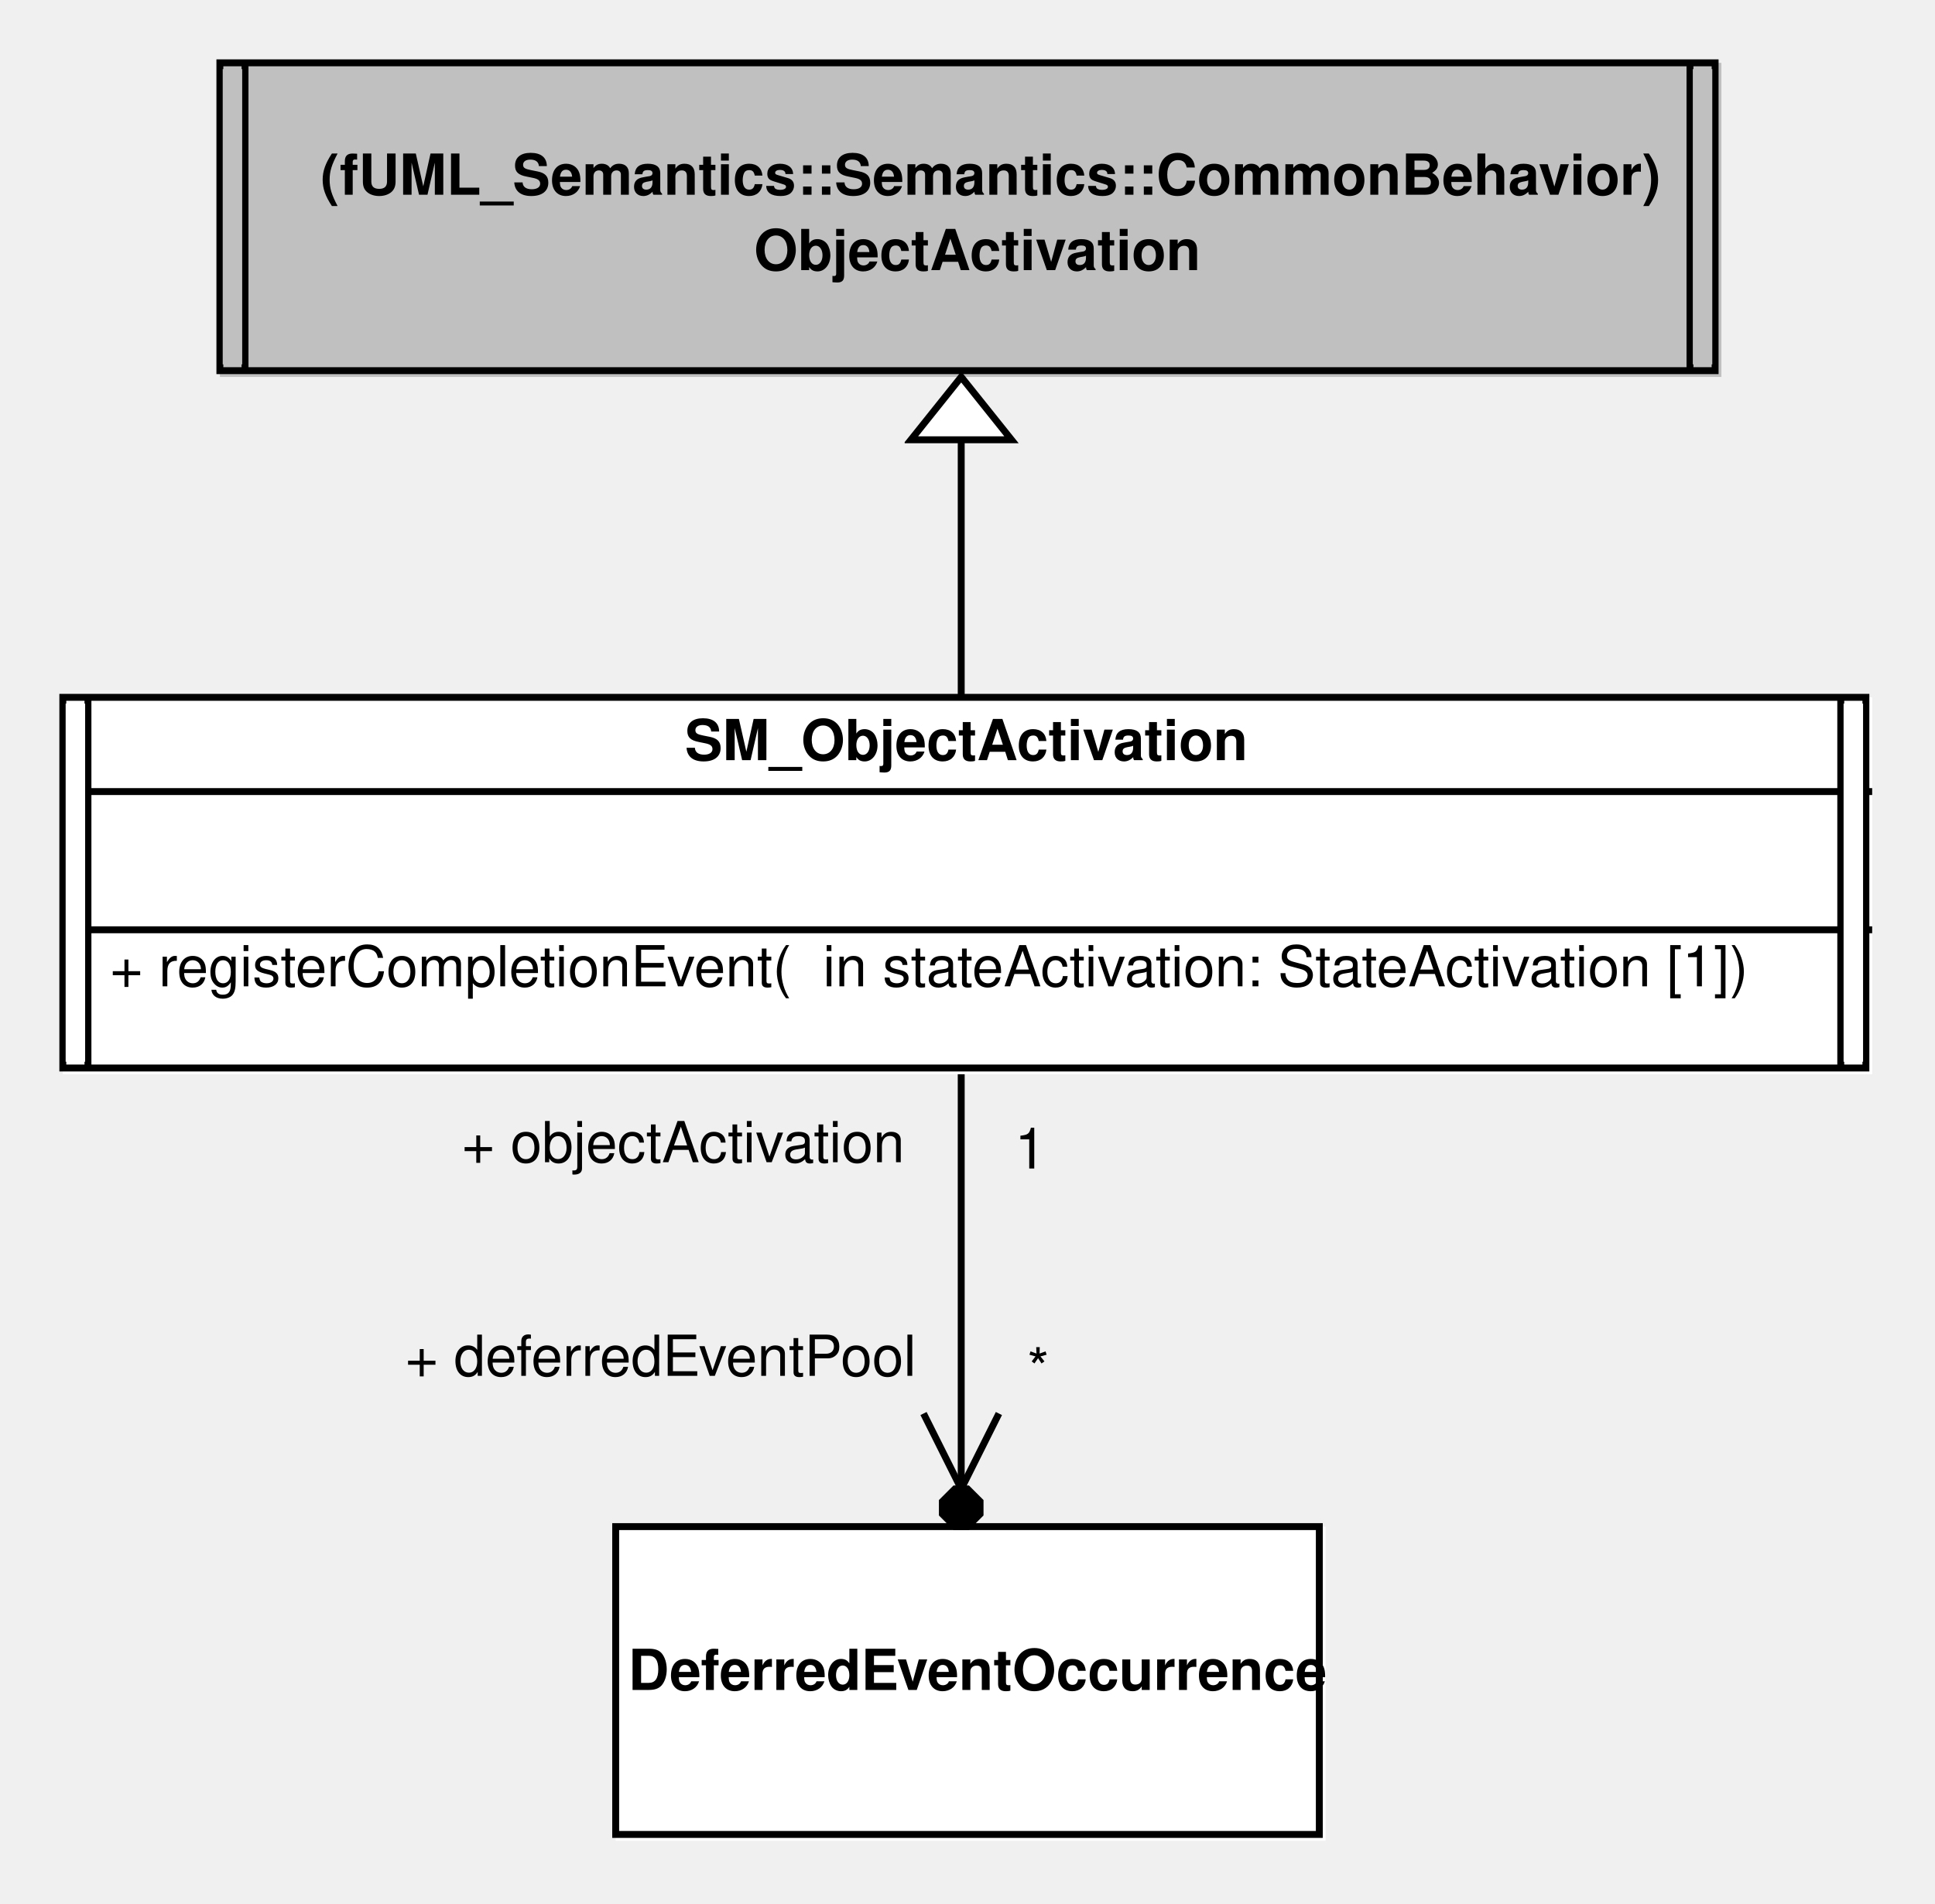
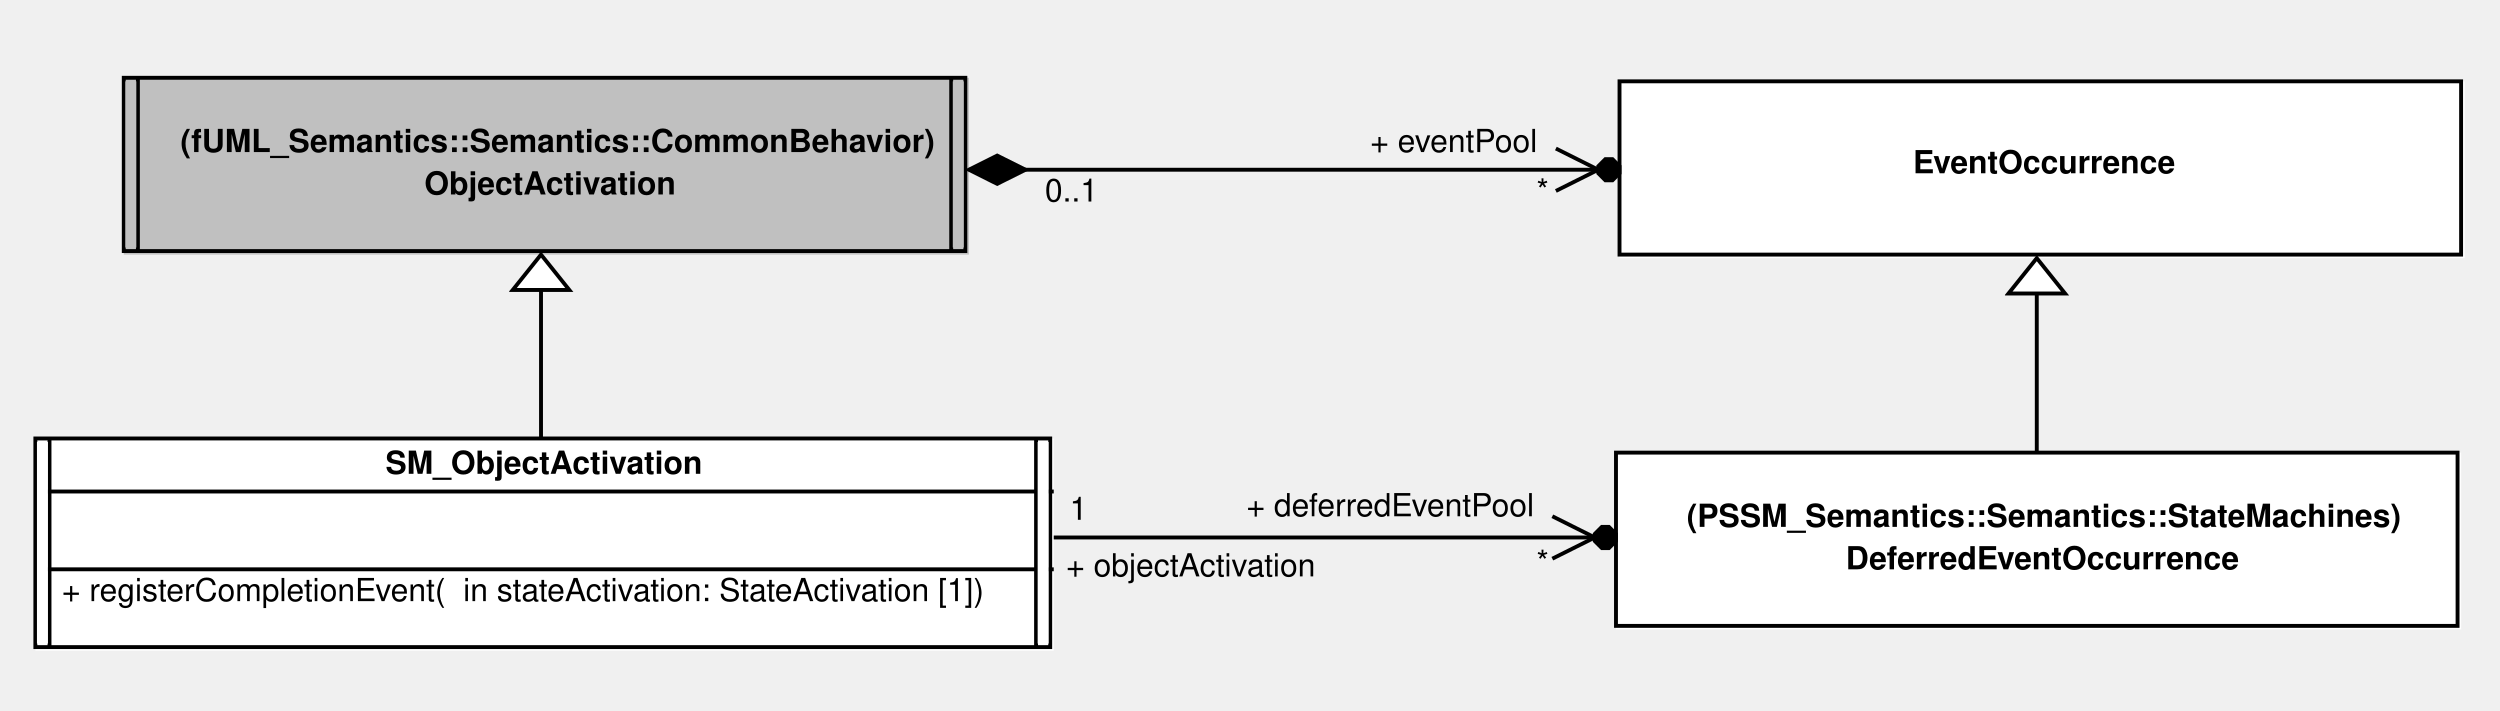
- <svg xmlns="http://www.w3.org/2000/svg" stroke-dasharray="none" shape-rendering="auto" font-family="'Dialog'" width="308" text-rendering="auto" fill-opacity="1" contentScriptType="text/ecmascript" color-interpolation="auto" color-rendering="auto" preserveAspectRatio="xMidYMid meet" font-size="12" viewBox="0 0 308 303" fill="black" stroke="black" image-rendering="auto" stroke-miterlimit="10" zoomAndPan="magnify" version="1.0" stroke-linecap="square" stroke-linejoin="miter" contentStyleType="text/css" font-style="normal" height="303" stroke-width="1" stroke-dashoffset="0" font-weight="normal" stroke-opacity="1">
+ <svg xmlns="http://www.w3.org/2000/svg" stroke-dasharray="none" shape-rendering="auto" font-family="'Dialog'" width="707" text-rendering="auto" fill-opacity="1" contentScriptType="text/ecmascript" color-interpolation="auto" color-rendering="auto" preserveAspectRatio="xMidYMid meet" font-size="12" viewBox="0 0 707 201" fill="black" stroke="black" image-rendering="auto" stroke-miterlimit="10" zoomAndPan="magnify" version="1.0" stroke-linecap="square" stroke-linejoin="miter" contentStyleType="text/css" font-style="normal" height="201" stroke-width="1" stroke-dashoffset="0" font-weight="normal" stroke-opacity="1">
  <defs id="genericDefs" />
  <g>
    <defs id="defs1">
      <clipPath clipPathUnits="userSpaceOnUse" id="clipPath1">
-         <path d="M9 110 L299 110 L299 172 L9 172 L9 110 Z" />
+         <path d="M9 123 L299 123 L299 185 L9 185 L9 123 Z" />
      </clipPath>
      <clipPath clipPathUnits="userSpaceOnUse" id="clipPath2">
-         <path d="M108 113 L199 113 L199 126 L108 126 L108 113 Z" />
+         <path d="M108 126 L199 126 L199 139 L108 139 L108 126 Z" />
      </clipPath>
      <clipPath clipPathUnits="userSpaceOnUse" id="clipPath3">
-         <path d="M9 125 L299 125 L299 148 L9 148 L9 125 Z" />
+         <path d="M9 138 L299 138 L299 161 L9 161 L9 138 Z" />
      </clipPath>
      <clipPath clipPathUnits="userSpaceOnUse" id="clipPath4">
-         <path d="M14 149 L294 149 L294 162 L14 162 L14 149 Z" />
+         <path d="M14 162 L294 162 L294 175 L14 175 L14 162 Z" />
      </clipPath>
      <clipPath clipPathUnits="userSpaceOnUse" id="clipPath5">
-         <path d="M9 147 L299 147 L299 171 L9 171 L9 147 Z" />
+         <path d="M9 160 L299 160 L299 184 L9 184 L9 160 Z" />
      </clipPath>
      <clipPath clipPathUnits="userSpaceOnUse" id="clipPath6">
-         <path d="M34 9 L275 9 L275 61 L34 61 L34 9 Z" />
+         <path d="M34 21 L275 21 L275 73 L34 73 L34 21 Z" />
      </clipPath>
      <clipPath clipPathUnits="userSpaceOnUse" id="clipPath7">
-         <path d="M35 23 L275 23 L275 36 L35 36 L35 23 Z" />
+         <path d="M35 35 L275 35 L275 48 L35 48 L35 35 Z" />
      </clipPath>
      <clipPath clipPathUnits="userSpaceOnUse" id="clipPath8">
-         <path d="M119 35 L192 35 L192 48 L119 48 L119 35 Z" />
+         <path d="M119 47 L192 47 L192 60 L119 60 L119 47 Z" />
      </clipPath>
      <clipPath clipPathUnits="userSpaceOnUse" id="clipPath9">
-         <path d="M97 242 L212 242 L212 294 L97 294 L97 242 Z" />
+         <path d="M456 127 L697 127 L697 179 L456 179 L456 127 Z" />
      </clipPath>
      <clipPath clipPathUnits="userSpaceOnUse" id="clipPath10">
-         <path d="M99 261 L212 261 L212 274 L99 274 L99 261 Z" />
+         <path d="M457 141 L697 141 L697 154 L457 154 L457 141 Z" />
      </clipPath>
      <clipPath clipPathUnits="userSpaceOnUse" id="clipPath11">
-         <path d="M-1 -1 L309 -1 L309 304 L-1 304 L-1 -1 Z" />
+         <path d="M521 153 L634 153 L634 166 L521 166 L521 153 Z" />
      </clipPath>
      <clipPath clipPathUnits="userSpaceOnUse" id="clipPath12">
-         <path d="M144 59 L163 59 L163 72 L144 72 L144 59 Z" />
+         <path d="M457 22 L698 22 L698 74 L457 74 L457 22 Z" />
      </clipPath>
      <clipPath clipPathUnits="userSpaceOnUse" id="clipPath13">
-         <path d="M70 177 L149 177 L149 190 L70 190 L70 177 Z" />
+         <path d="M540 41 L616 41 L616 54 L540 54 L540 41 Z" />
      </clipPath>
      <clipPath clipPathUnits="userSpaceOnUse" id="clipPath14">
-         <path d="M61 211 L150 211 L150 224 L61 224 L61 211 Z" />
+         <path d="M-1 -1 L708 -1 L708 202 L-1 202 L-1 -1 Z" />
      </clipPath>
      <clipPath clipPathUnits="userSpaceOnUse" id="clipPath15">
-         <path d="M158 178 L168 178 L168 191 L158 191 L158 178 Z" />
+         <path d="M144 71 L163 71 L163 84 L144 84 L144 71 Z" />
      </clipPath>
      <clipPath clipPathUnits="userSpaceOnUse" id="clipPath16">
-         <path d="M160 213 L169 213 L169 226 L160 226 L160 213 Z" />
+         <path d="M298 155 L377 155 L377 168 L298 168 L298 155 Z" />
      </clipPath>
      <clipPath clipPathUnits="userSpaceOnUse" id="clipPath17">
-         <path d="M146 224 L161 224 L161 245 L146 245 L146 224 Z" />
+         <path d="M349 138 L438 138 L438 151 L349 151 L349 138 Z" />
+       </clipPath>
+       <clipPath clipPathUnits="userSpaceOnUse" id="clipPath18">
+         <path d="M299 139 L309 139 L309 152 L299 152 L299 139 Z" />
+       </clipPath>
+       <clipPath clipPathUnits="userSpaceOnUse" id="clipPath19">
+         <path d="M431 154 L440 154 L440 167 L431 167 L431 154 Z" />
+       </clipPath>
+       <clipPath clipPathUnits="userSpaceOnUse" id="clipPath20">
+         <path d="M438 145 L459 145 L459 160 L438 160 L438 145 Z" />
+       </clipPath>
+       <clipPath clipPathUnits="userSpaceOnUse" id="clipPath21">
+         <path d="M384 35 L438 35 L438 48 L384 48 L384 35 Z" />
+       </clipPath>
+       <clipPath clipPathUnits="userSpaceOnUse" id="clipPath22">
+         <path d="M431 49 L440 49 L440 62 L431 62 L431 49 Z" />
+       </clipPath>
+       <clipPath clipPathUnits="userSpaceOnUse" id="clipPath23">
+         <path d="M292 49 L313 49 L313 62 L292 62 L292 49 Z" />
+       </clipPath>
+       <clipPath clipPathUnits="userSpaceOnUse" id="clipPath24">
+         <path d="M439 41 L460 41 L460 56 L439 56 L439 41 Z" />
+       </clipPath>
+       <clipPath clipPathUnits="userSpaceOnUse" id="clipPath25">
+         <path d="M273 43 L292 43 L292 54 L273 54 L273 43 Z" />
+       </clipPath>
+       <clipPath clipPathUnits="userSpaceOnUse" id="clipPath26">
+         <path d="M567 72 L586 72 L586 85 L567 85 L567 72 Z" />
      </clipPath>
    </defs>
    <g font-size="11" fill="white" stroke-linejoin="round" stroke="white" stroke-width="0" stroke-miterlimit="0">
-       <rect x="10" y="111" clip-path="url(#clipPath1)" width="288" rx="0" ry="0" height="60" stroke="none" />
+       <rect x="10" y="124" clip-path="url(#clipPath1)" width="288" rx="0" ry="0" height="60" stroke="none" />
    </g>
    <g font-size="9" font-family="'Helvetica'" stroke-linejoin="round" font-weight="bold" stroke-width="0" stroke-miterlimit="0">
-       <text xml:space="preserve" x="109" y="121" clip-path="url(#clipPath2)" stroke="none">SM_ObjectActivation</text>
+       <text xml:space="preserve" x="109" y="134" clip-path="url(#clipPath2)" stroke="none">SM_ObjectActivation</text>
    </g>
    <g font-size="11" stroke-width="1.1" stroke-linecap="butt">
-       <line clip-path="url(#clipPath3)" fill="none" x1="10" x2="298" y1="126" y2="126" />
-       <text x="15" font-size="9" y="157" clip-path="url(#clipPath4)" font-family="'Helvetica'" stroke="none" xml:space="preserve"> + registerCompletionEvent(  in stateActivation: StateActivation [1])</text>
-       <line clip-path="url(#clipPath5)" fill="none" x1="10" x2="298" y1="148" y2="148" />
-       <rect x="10" y="111" clip-path="url(#clipPath1)" fill="none" width="287" rx="0" ry="0" height="59" />
-       <line clip-path="url(#clipPath1)" fill="none" x1="14" x2="14" y1="111" y2="170" />
-       <line clip-path="url(#clipPath1)" fill="none" x1="293" x2="293" y1="111" y2="170" />
-       <line clip-path="url(#clipPath1)" fill="none" x1="12" x2="12" y1="112" y2="169" stroke="white" stroke-width="3.1" />
-       <line clip-path="url(#clipPath1)" fill="none" x1="295" x2="295" y1="112" y2="169" stroke="white" stroke-width="3.1" />
-       <rect x="35" y="10" clip-path="url(#clipPath6)" fill="silver" width="239" rx="0" ry="0" height="50" stroke="none" stroke-width="3.1" />
+       <line clip-path="url(#clipPath3)" fill="none" x1="10" x2="298" y1="139" y2="139" />
+       <text x="15" font-size="9" y="170" clip-path="url(#clipPath4)" font-family="'Helvetica'" stroke="none" xml:space="preserve"> + registerCompletionEvent(  in stateActivation: StateActivation [1])</text>
+       <line clip-path="url(#clipPath5)" fill="none" x1="10" x2="298" y1="161" y2="161" />
+       <rect x="10" y="124" clip-path="url(#clipPath1)" fill="none" width="287" rx="0" ry="0" height="59" />
+       <line clip-path="url(#clipPath1)" fill="none" x1="14" x2="14" y1="124" y2="183" />
+       <line clip-path="url(#clipPath1)" fill="none" x1="293" x2="293" y1="124" y2="183" />
+       <line clip-path="url(#clipPath1)" fill="none" x1="12" x2="12" y1="125" y2="182" stroke="white" stroke-width="3.1" />
+       <line clip-path="url(#clipPath1)" fill="none" x1="295" x2="295" y1="125" y2="182" stroke="white" stroke-width="3.1" />
+       <rect x="35" y="22" clip-path="url(#clipPath6)" fill="silver" width="239" rx="0" ry="0" height="50" stroke="none" stroke-width="3.1" />
    </g>
    <g stroke-width="3.1" font-size="9" font-family="'Helvetica'" font-weight="bold" stroke-linecap="butt">
-       <text xml:space="preserve" x="51" y="31" clip-path="url(#clipPath7)" stroke="none">(fUML_Semantics::Semantics::CommonBehavior)</text>
-       <text xml:space="preserve" x="120" y="43" clip-path="url(#clipPath8)" stroke="none">ObjectActivation</text>
+       <text xml:space="preserve" x="51" y="43" clip-path="url(#clipPath7)" stroke="none">(fUML_Semantics::Semantics::CommonBehavior)</text>
+       <text xml:space="preserve" x="120" y="55" clip-path="url(#clipPath8)" stroke="none">ObjectActivation</text>
    </g>
    <g font-size="11" stroke-width="1.1" stroke-linecap="butt">
-       <rect x="35" y="10" clip-path="url(#clipPath6)" fill="none" width="238" rx="0" ry="0" height="49" />
-       <line clip-path="url(#clipPath6)" fill="none" x1="39" x2="39" y1="10" y2="59" />
-       <line clip-path="url(#clipPath6)" fill="none" x1="269" x2="269" y1="10" y2="59" />
-       <line clip-path="url(#clipPath6)" fill="none" x1="37" x2="37" y1="11" y2="58" stroke="silver" stroke-width="3.1" />
-       <line clip-path="url(#clipPath6)" fill="none" x1="271" x2="271" y1="11" y2="58" stroke="silver" stroke-width="3.1" />
-       <rect x="98" y="243" clip-path="url(#clipPath9)" fill="white" width="113" rx="0" ry="0" height="50" stroke="none" stroke-width="3.1" />
+       <rect x="35" y="22" clip-path="url(#clipPath6)" fill="none" width="238" rx="0" ry="0" height="49" />
+       <line clip-path="url(#clipPath6)" fill="none" x1="39" x2="39" y1="22" y2="71" />
+       <line clip-path="url(#clipPath6)" fill="none" x1="269" x2="269" y1="22" y2="71" />
+       <line clip-path="url(#clipPath6)" fill="none" x1="37" x2="37" y1="23" y2="70" stroke="silver" stroke-width="3.1" />
+       <line clip-path="url(#clipPath6)" fill="none" x1="271" x2="271" y1="23" y2="70" stroke="silver" stroke-width="3.1" />
+       <rect x="457" y="128" clip-path="url(#clipPath9)" fill="white" width="239" rx="0" ry="0" height="50" stroke="none" stroke-width="3.1" />
    </g>
    <g stroke-width="3.1" font-size="9" font-family="'Helvetica'" font-weight="bold" stroke-linecap="butt">
-       <text xml:space="preserve" x="100" y="269" clip-path="url(#clipPath10)" stroke="none">DeferredEventOccurrence</text>
+       <text xml:space="preserve" x="477" y="149" clip-path="url(#clipPath10)" stroke="none">(PSSM_Semantics::Semantics::StateMachines)</text>
+       <text xml:space="preserve" x="522" y="161" clip-path="url(#clipPath11)" stroke="none">DeferredEventOccurrence</text>
    </g>
    <g font-size="11" stroke-width="1.1" stroke-linecap="butt">
-       <rect x="98" y="243" clip-path="url(#clipPath9)" fill="none" width="112" rx="0" ry="0" height="49" />
-       <line clip-path="url(#clipPath11)" fill="none" text-rendering="optimizeLegibility" x1="153" x2="153" y1="111" y2="60" />
+       <rect x="457" y="128" clip-path="url(#clipPath9)" fill="none" width="238" rx="0" ry="0" height="49" />
+       <rect x="458" y="23" clip-path="url(#clipPath12)" fill="white" width="239" rx="0" ry="0" height="50" stroke="none" />
+       <text x="541" font-size="9" y="49" clip-path="url(#clipPath13)" font-family="'Helvetica'" stroke="none" font-weight="bold" xml:space="preserve">EventOccurrence</text>
+       <rect x="458" y="23" clip-path="url(#clipPath12)" fill="none" width="238" rx="0" ry="0" height="49" />
+       <line clip-path="url(#clipPath14)" fill="none" text-rendering="optimizeLegibility" x1="153" x2="153" y1="124" y2="72" />
    </g>
    <g stroke-linecap="butt" font-size="9" fill="white" text-rendering="optimizeLegibility" font-family="'Helvetica'" stroke="white" stroke-width="1.1">
-       <polygon clip-path="url(#clipPath12)" points=" 153 60 161 70 145 70" stroke="none" />
-       <polygon fill="none" clip-path="url(#clipPath12)" points=" 153 60 161 70 145 70" stroke="black" />
-       <line clip-path="url(#clipPath11)" fill="none" x1="153" x2="153" y1="171" y2="243" stroke="black" />
-       <text x="71" y="185" clip-path="url(#clipPath13)" fill="black" stroke="none" xml:space="preserve"> + objectActivation</text>
-       <text x="62" y="219" clip-path="url(#clipPath14)" fill="black" stroke="none" xml:space="preserve"> + deferredEventPool</text>
-       <text x="159" y="186" clip-path="url(#clipPath15)" fill="black" stroke="none" xml:space="preserve"> 1</text>
-       <text x="161" y="221" clip-path="url(#clipPath16)" fill="black" stroke="none" xml:space="preserve"> *</text>
-       <polygon fill="black" clip-path="url(#clipPath17)" points=" 152 243 150 241 150 239 152 237 153 237 147 225 153 237 159 225 153 237 154 237 156 239 156 241 154 243" stroke="none" />
-       <polygon fill="none" clip-path="url(#clipPath17)" points=" 152 243 150 241 150 239 152 237 153 237 147 225 153 237 159 225 153 237 154 237 156 239 156 241 154 243" stroke="black" />
+       <polygon clip-path="url(#clipPath15)" points=" 153 72 161 82 145 82" stroke="none" />
+       <polygon fill="none" clip-path="url(#clipPath15)" points=" 153 72 161 82 145 82" stroke="black" />
+       <line clip-path="url(#clipPath14)" fill="none" x1="298" x2="457" y1="152" y2="152" stroke="black" />
+       <text x="299" y="163" clip-path="url(#clipPath16)" fill="black" stroke="none" xml:space="preserve"> + objectActivation</text>
+       <text x="350" y="146" clip-path="url(#clipPath17)" fill="black" stroke="none" xml:space="preserve"> + deferredEventPool</text>
+       <text x="300" y="147" clip-path="url(#clipPath18)" fill="black" stroke="none" xml:space="preserve"> 1</text>
+       <text x="432" y="162" clip-path="url(#clipPath19)" fill="black" stroke="none" xml:space="preserve"> *</text>
+       <polygon fill="black" clip-path="url(#clipPath20)" points=" 457 153 455 155 453 155 451 153 451 152 439 158 451 152 439 146 451 152 451 151 453 149 455 149 457 151" stroke="none" />
+       <polygon fill="none" clip-path="url(#clipPath20)" points=" 457 153 455 155 453 155 451 153 451 152 439 158 451 152 439 146 451 152 451 151 453 149 455 149 457 151" stroke="black" />
+       <line clip-path="url(#clipPath14)" fill="none" x1="458" x2="274" y1="48" y2="48" stroke="black" />
+       <text x="385" y="43" clip-path="url(#clipPath21)" fill="black" stroke="none" xml:space="preserve"> + eventPool</text>
+       <text x="432" y="57" clip-path="url(#clipPath22)" fill="black" stroke="none" xml:space="preserve"> *</text>
+       <text x="293" y="57" clip-path="url(#clipPath23)" fill="black" stroke="none" xml:space="preserve"> 0..1</text>
+       <polygon fill="black" clip-path="url(#clipPath24)" points=" 458 49 456 51 454 51 452 49 452 48 440 54 452 48 440 42 452 48 452 47 454 45 456 45 458 47" stroke="none" />
+       <polygon fill="none" clip-path="url(#clipPath24)" points=" 458 49 456 51 454 51 452 49 452 48 440 54 452 48 440 42 452 48 452 47 454 45 456 45 458 47" stroke="black" />
+       <polygon fill="black" clip-path="url(#clipPath25)" points=" 274 48 282 44 290 48 282 52" stroke="none" />
+       <polygon fill="none" clip-path="url(#clipPath25)" points=" 274 48 282 44 290 48 282 52" stroke="black" />
+       <line clip-path="url(#clipPath14)" fill="none" x1="576" x2="576" y1="128" y2="73" stroke="black" />
+       <polygon clip-path="url(#clipPath26)" points=" 576 73 584 83 568 83" stroke="none" />
+       <polygon fill="none" clip-path="url(#clipPath26)" points=" 576 73 584 83 568 83" stroke="black" />
    </g>
  </g>
</svg>
